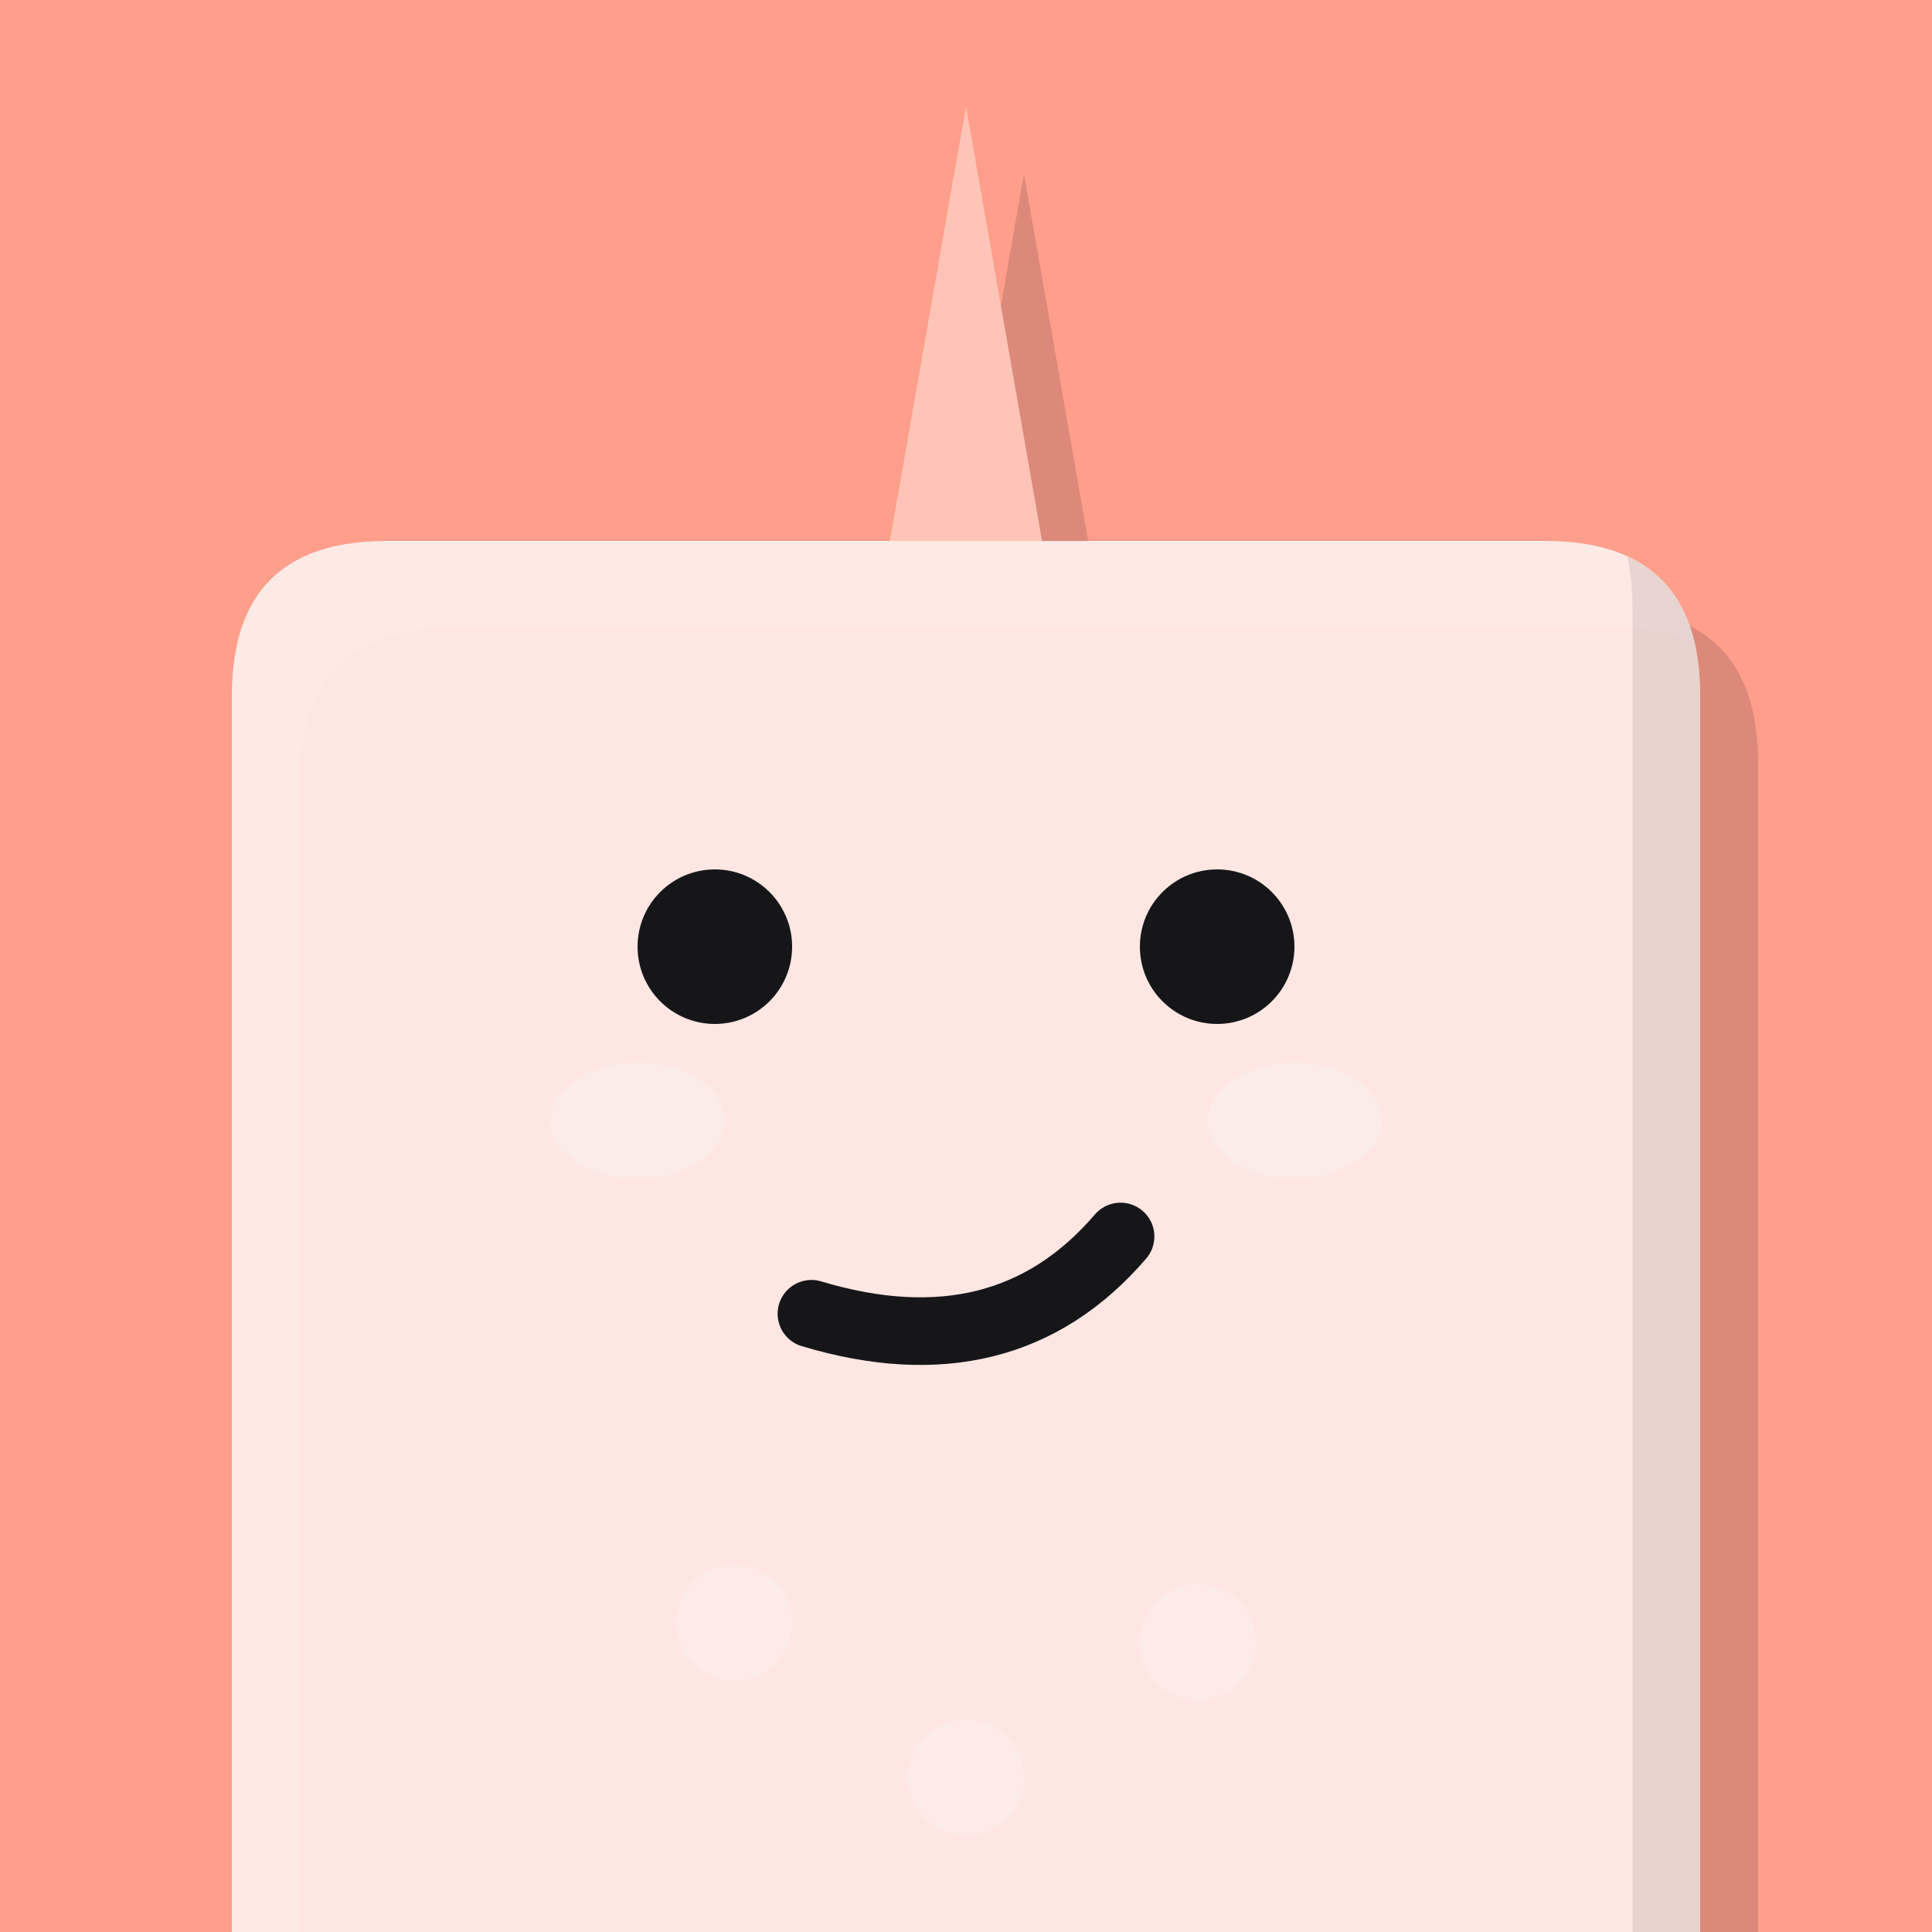
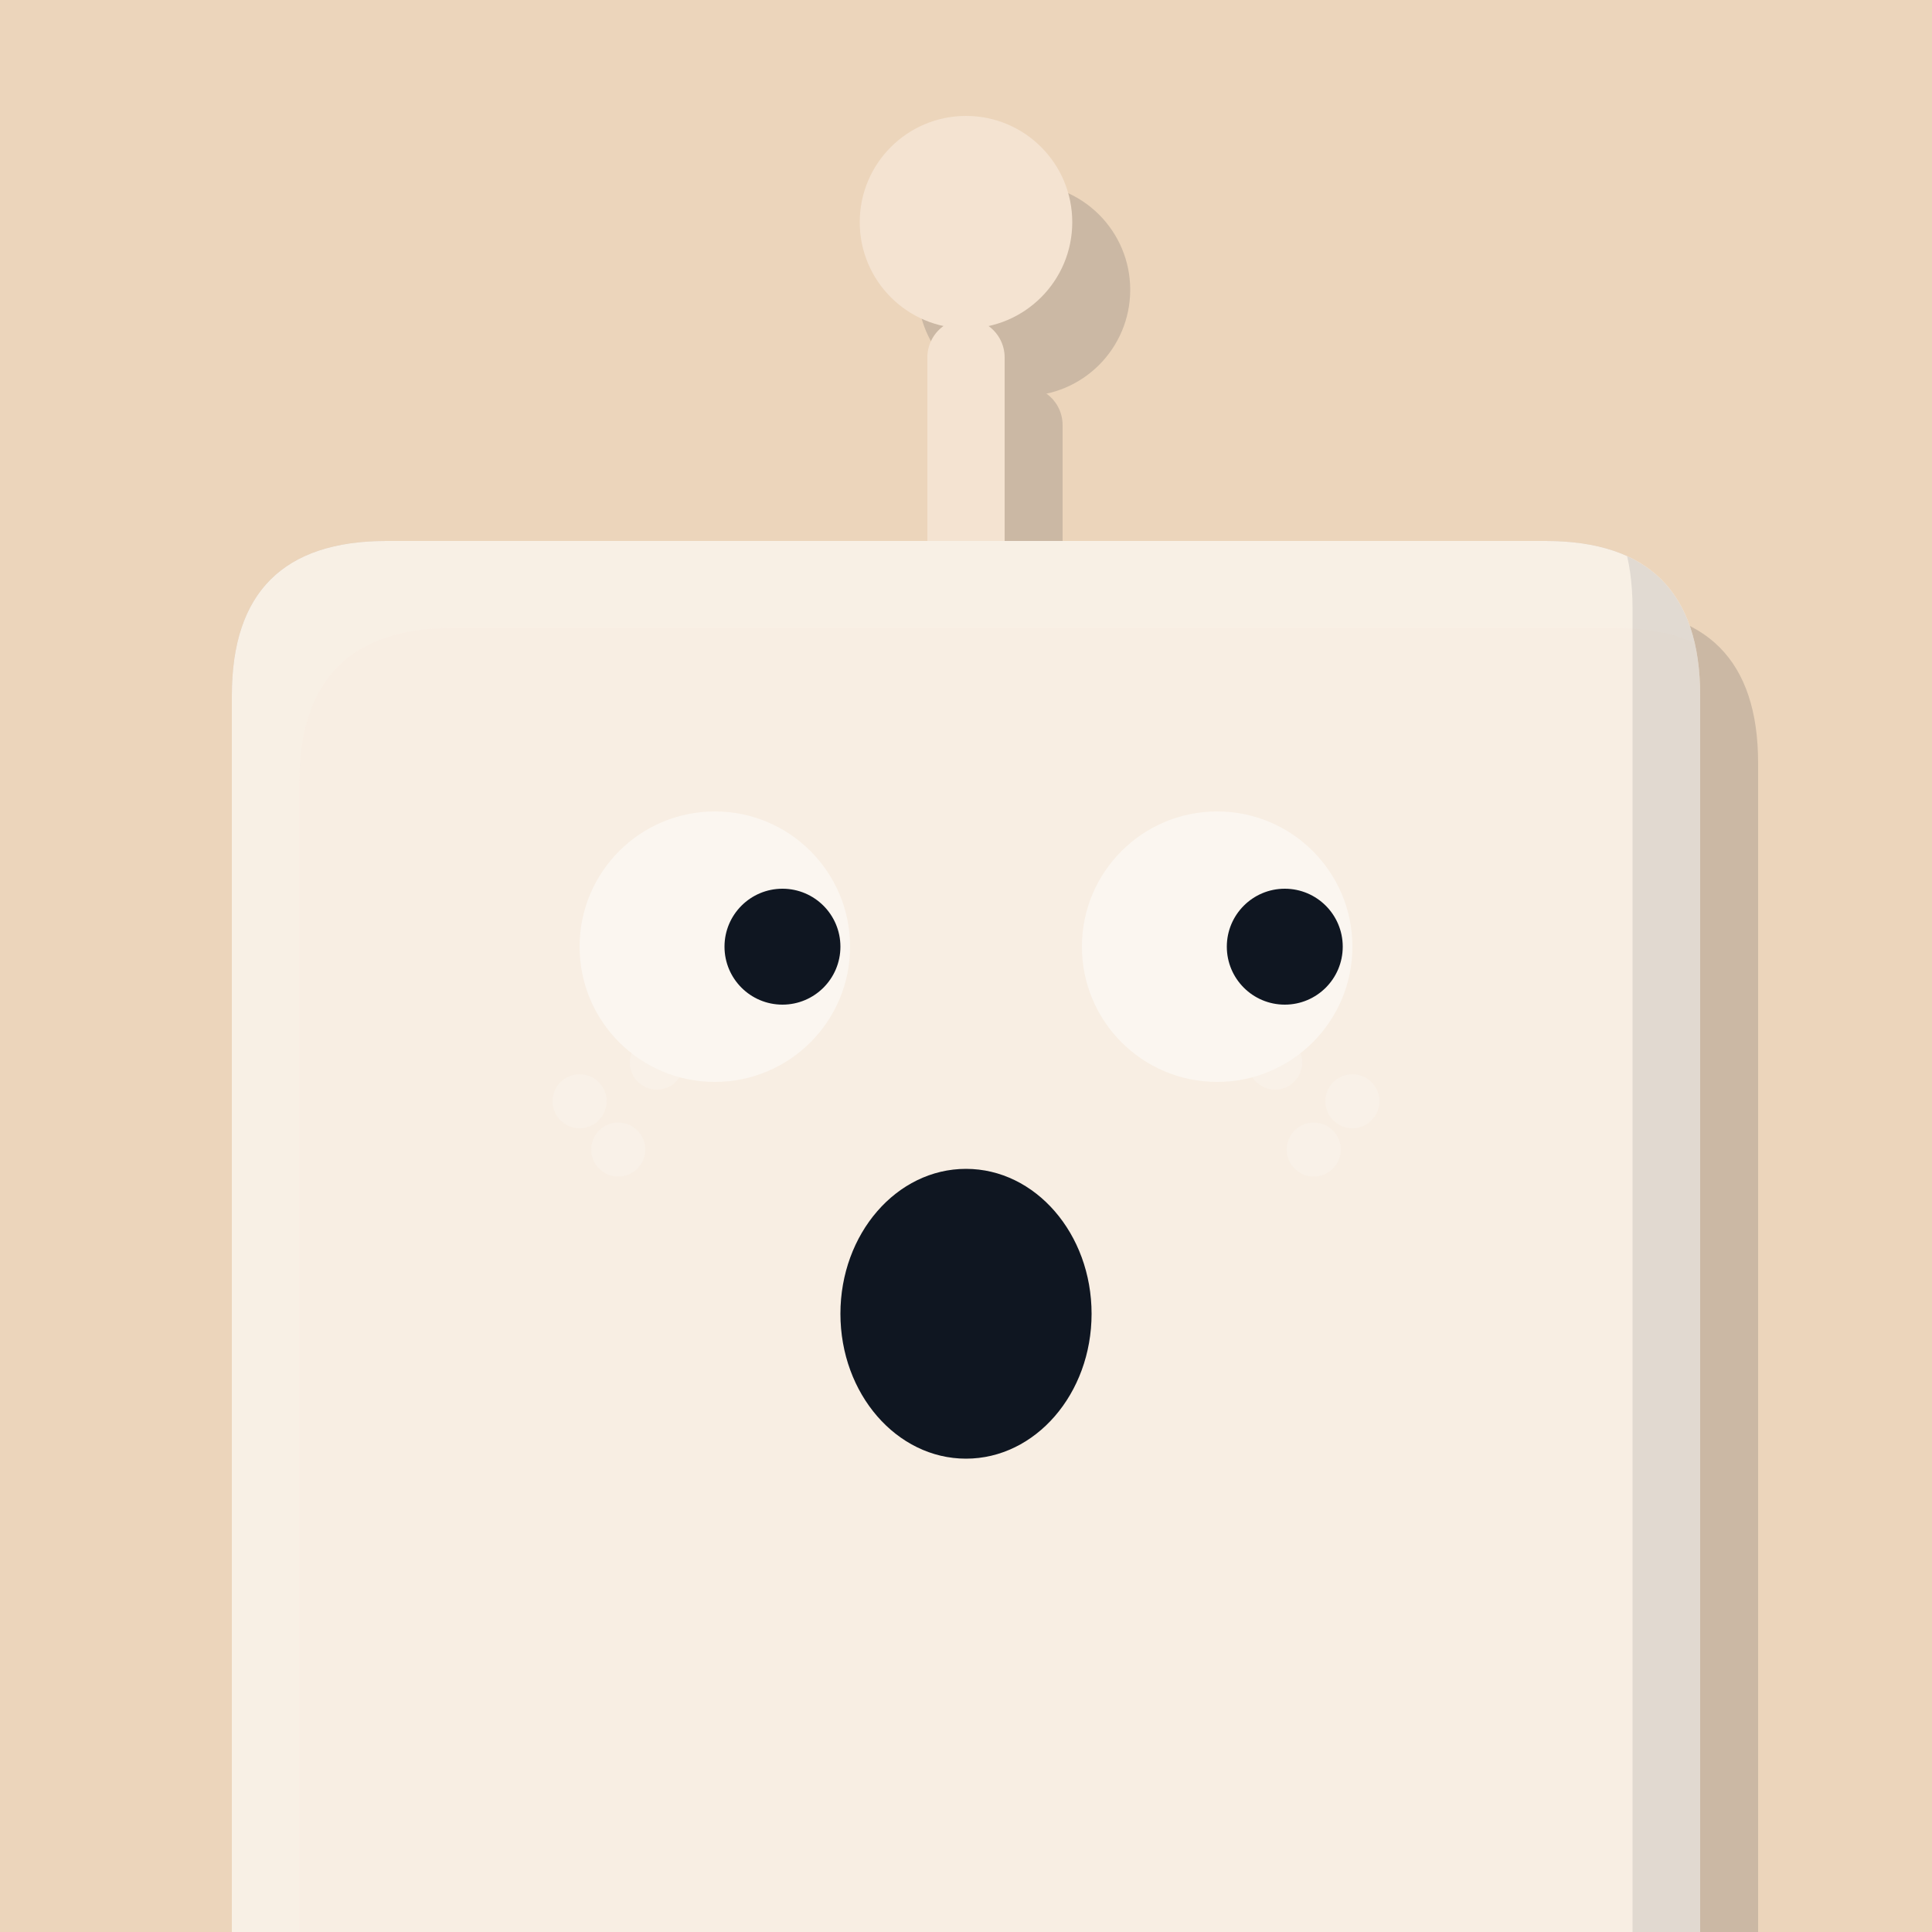
<svg xmlns="http://www.w3.org/2000/svg" viewBox="0 0 100 100" fill="none" shape-rendering="auto" aria-hidden="true">
  <defs>
-     <g id="top-spike-3b1d0f40">
+     <g id="top-antenna-b783b4bc">
      <g opacity=".15" transform="translate(-23 -6.5)">
-         <path d="m43 50 7-40 7 40Z" fill="#161619" />
+         <path d="M50 50V23" stroke="#0f1621" stroke-width="4" stroke-linecap="round" stroke-linejoin="round" />
+         <circle cx="50" cy="16" r="5.5" fill="#0f1621" />
      </g>
-       <path d="m17 40 7-40 7 40Z" fill="#ffc4b7" />
+       <path d="M24 40V13" stroke="#f4e3d1" stroke-width="4" stroke-linecap="round" stroke-linejoin="round" />
+       <circle cx="24" cy="6" r="5.5" fill="#f4e3d1" />
    </g>
    <clipPath id="dbcrb-block">
      <path d="M12 106V36q0-8 8-8h60q8 0 8 8v70Z" />
    </clipPath>
-     <g id="body-block-3b1d0f40">
+     <g id="body-block-b783b4bc">
      <g class="dbcr-t">
-         <use transform="translate(26 5.5)" href="#top-spike-3b1d0f40" />
+         <use transform="translate(26 5.5)" href="#top-antenna-b783b4bc" />
      </g>
-       <path d="M15 109.5v-70q0-8 8-8h60q8 0 8 8v70Z" fill="#161619" opacity=".15" />
-       <path d="M12 106V36q0-8 8-8h60q8 0 8 8v70Z" fill="#fee7e2" />
+       <path d="M15 109.5v-70q0-8 8-8h60q8 0 8 8v70Z" fill="#0f1621" opacity=".15" />
+       <path d="M12 106V36q0-8 8-8h60q8 0 8 8v70Z" fill="#f8eee3" />
      <g clip-path="url(#dbcrb-block)">
-         <path d="M12 106V36q0-8 8-8h60q8 0 8 8v70Zm3.5 4.5v-70q0-8 8-8h60q8 0 8 8v70Z" fill="#f8f8f4" opacity=".16" fill-rule="evenodd" />
-         <path d="M12 106V36q0-8 8-8h60q8 0 8 8v70Zm-3.5-4.5v-70q0-8 8-8h60q8 0 8 8v70Z" fill="#161619" opacity=".1" fill-rule="evenodd" />
+         <path d="M12 106V36q0-8 8-8h60q8 0 8 8v70Zm3.5 4.5v-70q0-8 8-8h60q8 0 8 8v70Z" fill="#fbf6f0" opacity=".16" fill-rule="evenodd" />
+         <path d="M12 106V36q0-8 8-8h60q8 0 8 8v70Zm-3.5-4.5v-70q0-8 8-8h60q8 0 8 8v70Z" fill="#0f1621" opacity=".1" fill-rule="evenodd" />
      </g>
    </g>
-     <g id="pattern-dots-3b1d0f40">
-       <circle cx="4" cy="9" r="3" fill="#f8f8f4" opacity=".25" />
-       <circle cx="16" cy="17" r="3" fill="#f8f8f4" opacity=".25" />
-       <circle cx="28" cy="10" r="3" fill="#f8f8f4" opacity=".25" />
+     <g id="cheeks-freckles-b783b4bc">
+       <circle cx="2" cy="4" r="1.4" fill="#fbf6f0" opacity=".35" />
+       <circle cx="6" cy="2" r="1.4" fill="#fbf6f0" opacity=".35" />
+       <circle cx="4" cy="6.5" r="1.4" fill="#fbf6f0" opacity=".35" />
+       <circle cx="42" cy="4" r="1.4" fill="#fbf6f0" opacity=".35" />
+       <circle cx="38" cy="2" r="1.4" fill="#fbf6f0" opacity=".35" />
+       <circle cx="40" cy="6.5" r="1.4" fill="#fbf6f0" opacity=".35" />
    </g>
-     <g id="cheeks-blushBig-3b1d0f40">
-       <ellipse cx="5" cy="5" rx="4.5" ry="3" fill="#f8f8f4" opacity=".3" />
-       <ellipse cx="39" cy="5" rx="4.5" ry="3" fill="#f8f8f4" opacity=".3" />
-     </g>
-     <g id="eyes-dots-3b1d0f40">
+     <g id="eyes-sideeye-b783b4bc">
      <g class="dbcr-eb">
-         <circle cx="10" cy="13" r="4" fill="#161619" />
+         <circle cx="10" cy="13" r="7" fill="#fbf6f0" />
+         <circle cx="13.5" cy="13" r="3" fill="#0f1621" />
      </g>
      <g class="dbcr-eb">
-         <circle cx="36" cy="13" r="4" fill="#161619" />
+         <circle cx="36" cy="13" r="7" fill="#fbf6f0" />
+         <circle cx="39.5" cy="13" r="3" fill="#0f1621" />
      </g>
    </g>
-     <g id="mouth-smirk-3b1d0f40">
-       <path d="M6 8q10 3 16-4" stroke="#161619" stroke-width="3.5" stroke-linecap="round" stroke-linejoin="round" />
+     <g id="mouth-open-b783b4bc">
+       <ellipse cx="14" cy="8" rx="6.5" ry="7.5" fill="#0f1621" />
+       <ellipse cx="14" cy="11.5" rx="3.5" ry="2.8" fill="undefined" />
    </g>
-     <g id="animation-none-3b1d0f40" />
-     <clipPath id="clip-3b1d0f40">
+     <g id="animation-none-b783b4bc" />
+     <clipPath id="clip-b783b4bc">
      <rect width="100" height="100" rx="0" ry="0" />
    </clipPath>
  </defs>
-   <g clip-path="url(#clip-3b1d0f40)">
-     <rect width="100" height="100" fill="#ff9e8a" />
+   <g clip-path="url(#clip-b783b4bc)">
+     <rect width="100" height="100" fill="#ecd5bb" />
    <g class="dbcr-c">
-       <use href="#body-block-3b1d0f40" />
-       <use transform="translate(34 75)" href="#pattern-dots-3b1d0f40" />
-       <use transform="translate(28 53)" href="#cheeks-blushBig-3b1d0f40" />
-       <use transform="translate(27 36)" href="#eyes-dots-3b1d0f40" />
-       <use transform="translate(36 60)" href="#mouth-smirk-3b1d0f40" />
+       <use href="#body-block-b783b4bc" />
+       <use transform="translate(28 53)" href="#cheeks-freckles-b783b4bc" />
+       <use transform="translate(27 36)" href="#eyes-sideeye-b783b4bc" />
+       <use transform="translate(36 60)" href="#mouth-open-b783b4bc" />
    </g>
-     <use href="#animation-none-3b1d0f40" />
+     <use href="#animation-none-b783b4bc" />
  </g>
</svg>
